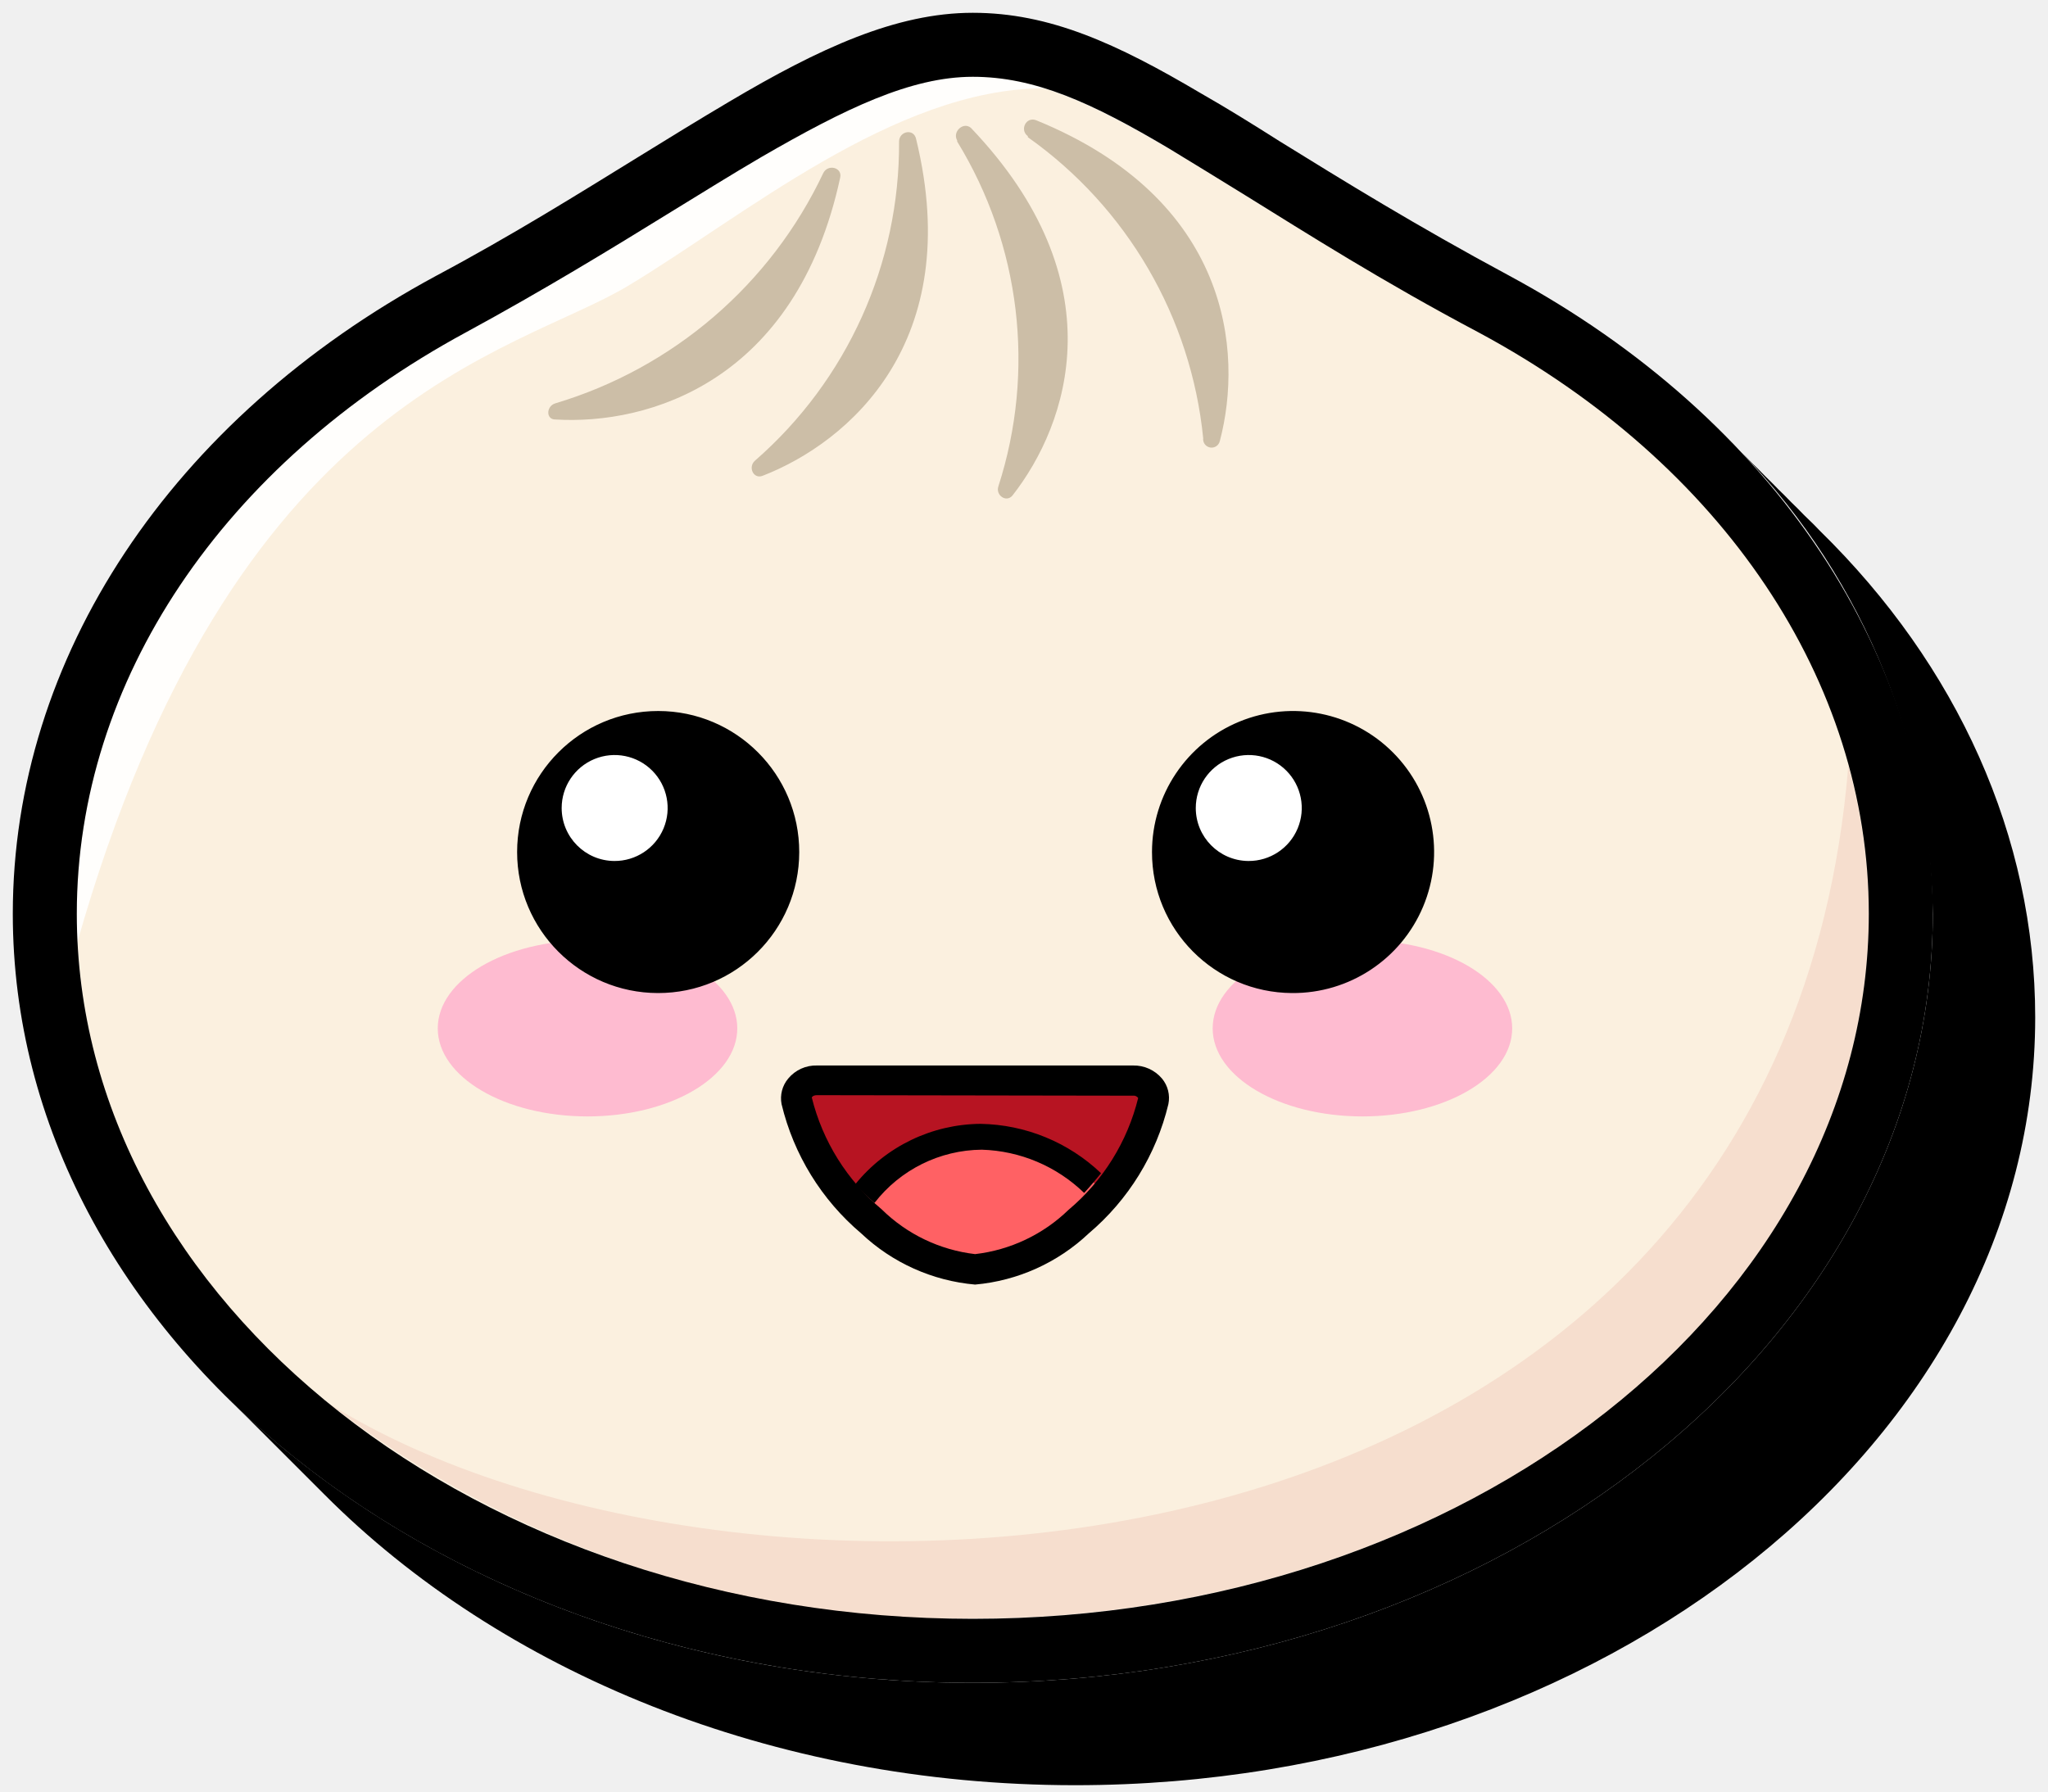
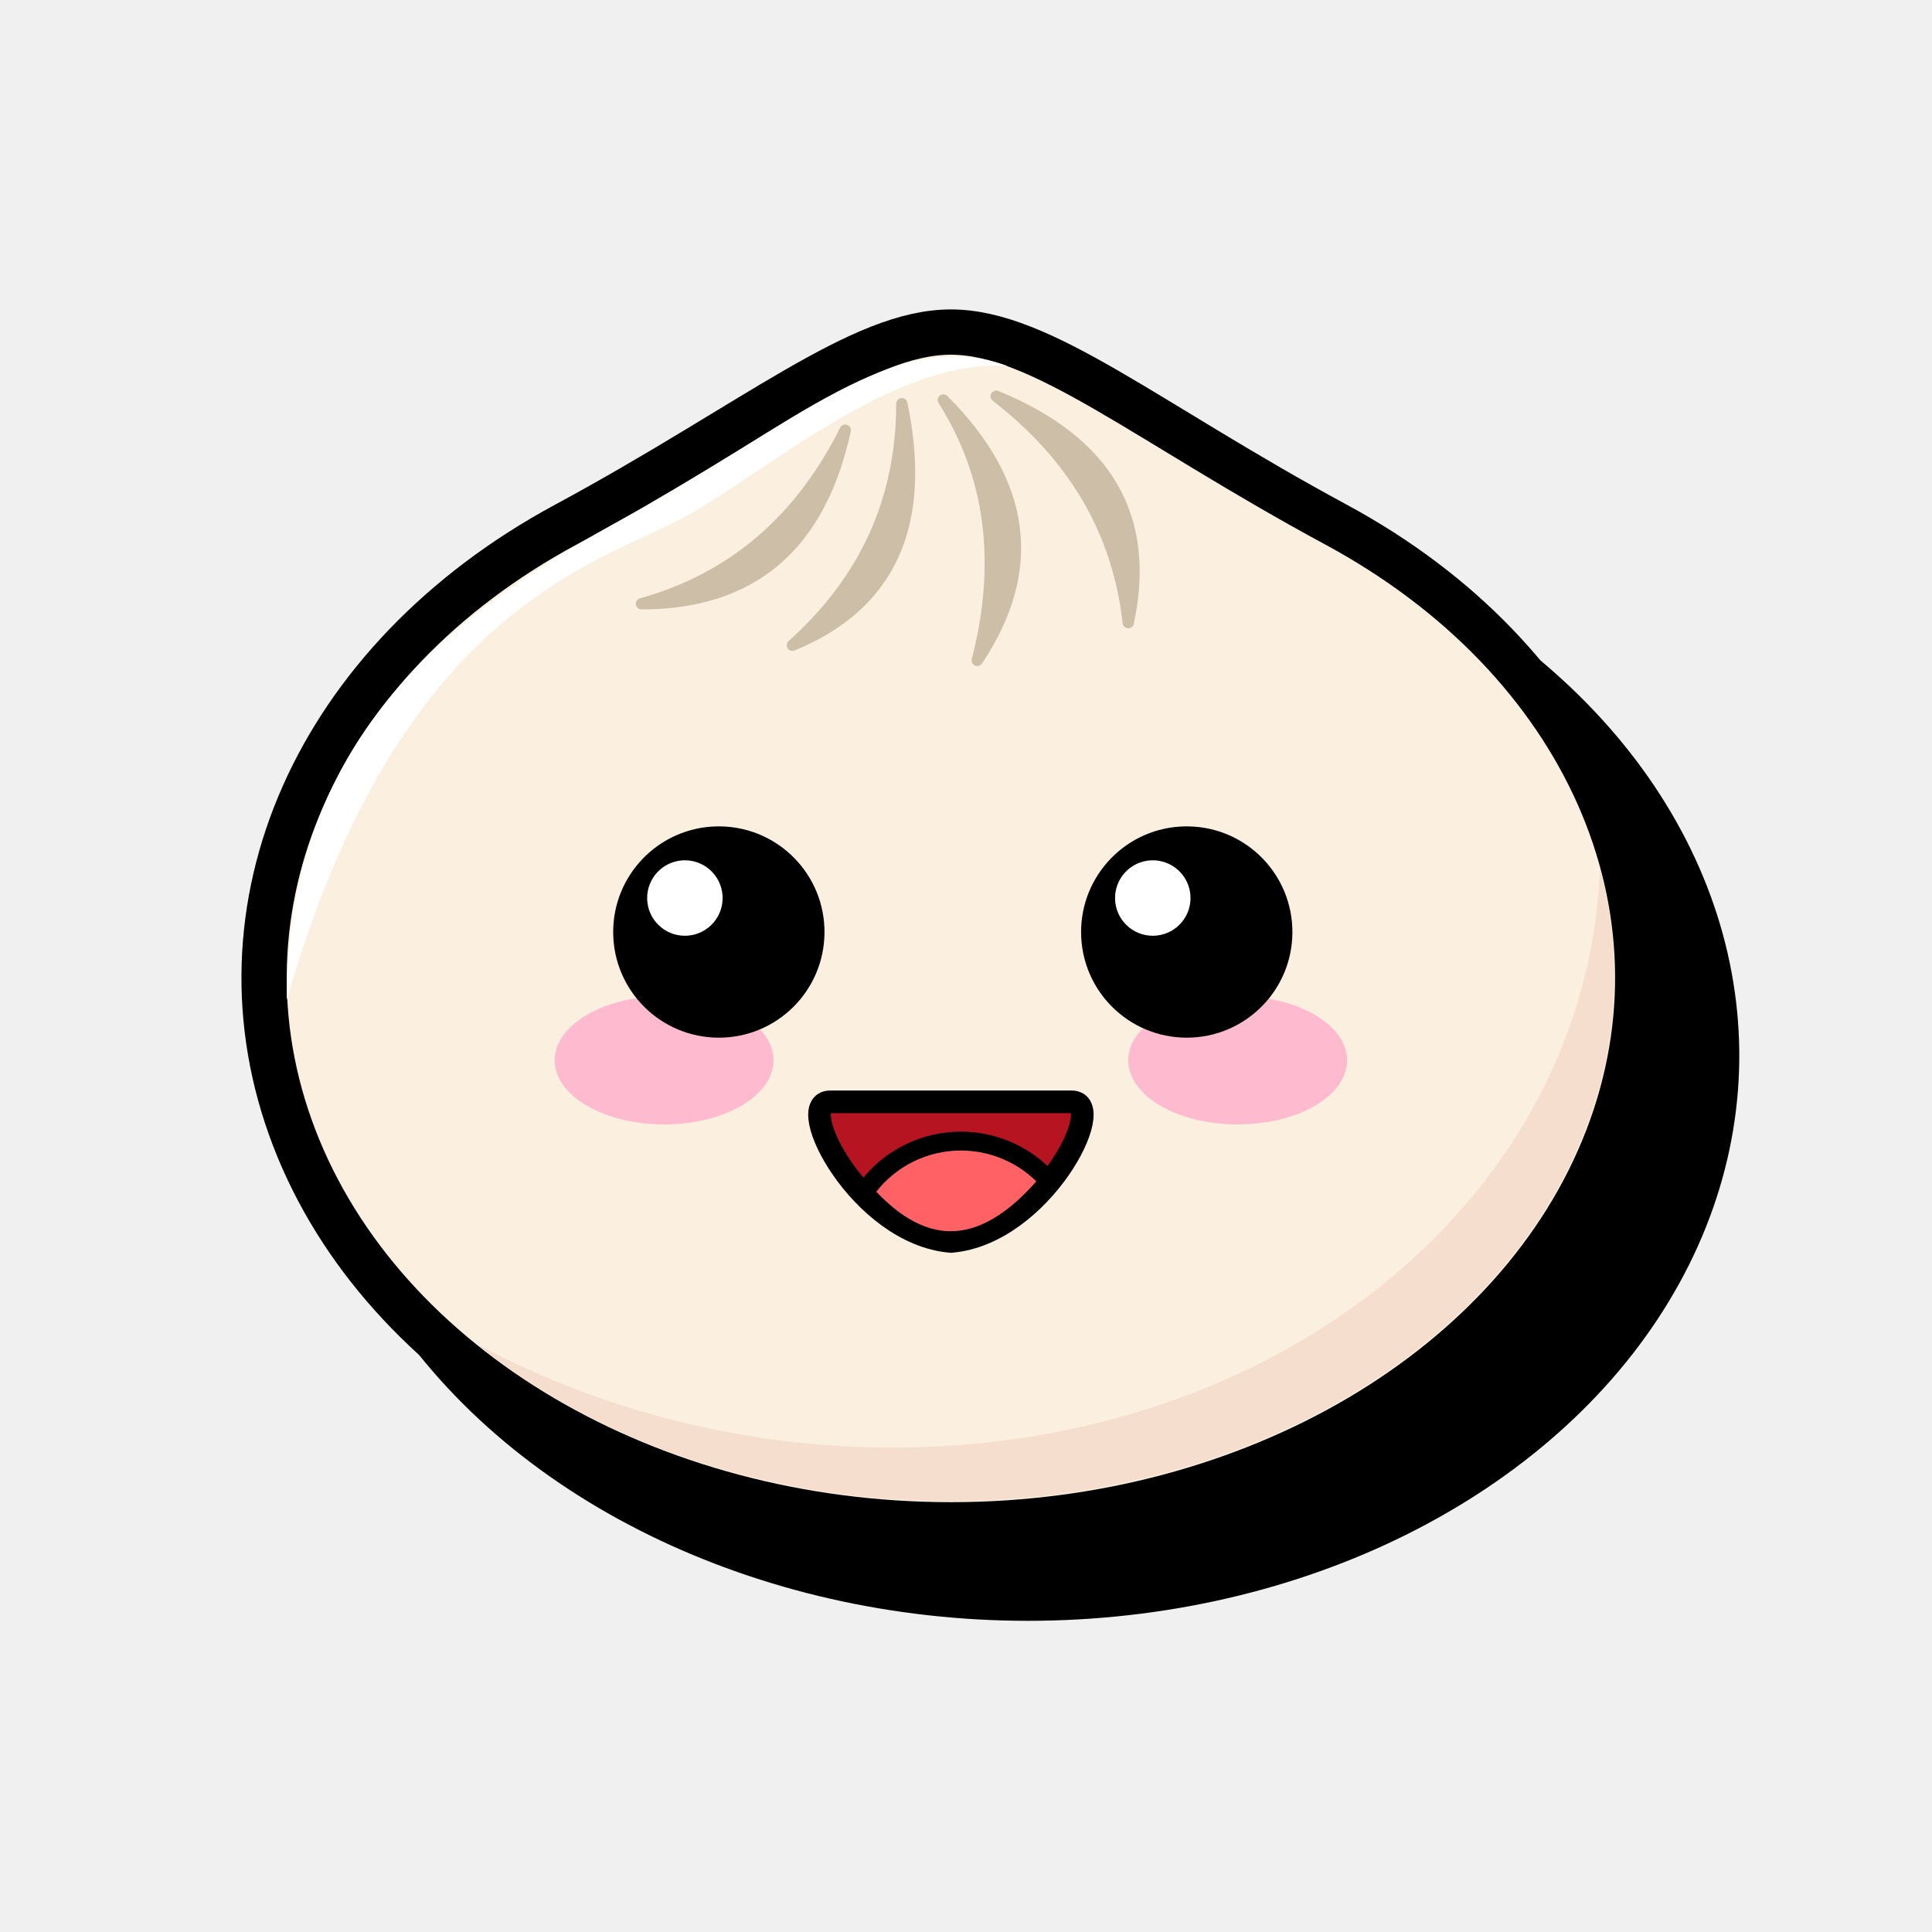
- <svg xmlns="http://www.w3.org/2000/svg" viewBox="0 0 80 70">
-   <path d="M71.09 20.74c-.16-.17-.33-.34-.5-.5s-.33-.34-.5-.5-.33-.34-.5-.5-.33-.34-.5-.5-.33-.34-.5-.5-.33-.34-.5-.5-.33-.34-.5-.5A26.46 26.46 0 0 1 75.5 35.7c0 16.57-16.82 30.05-37.5 30.05-11.58 0-21.94-4.23-28.83-10.86l.5.5.5.5.5.5.5.5.5.5.5.5.5.5C19.55 65.3 30.14 69.75 42 69.75c20.68 0 37.5-13.48 37.5-30 0-7.06-3.04-13.75-8.41-19.01Z" />
-   <path fill="#fbf0df" d="M73 35.7c0 15.21-15.67 27.54-35 27.54S3 50.91 3 35.7C3 26.27 9 17.94 18.22 13S33.18 3 38 3s8.94 4.13 19.78 10C67 17.94 73 26.27 73 35.7Z" />
-   <path fill="#f6dece" d="M73 35.7a21.67 21.67 0 0 0-.8-5.78c-2.73 33.3-43.35 34.9-59.32 24.94A40 40 0 0 0 38 63.24c19.3 0 35-12.35 35-27.54Z" data-name="Bottom Shadow" />
-   <path fill="#fffefc" d="M24.53 11.17C29 8.49 34.94 3.46 40.78 3.45A9.29 9.29 0 0 0 38 3c-2.42 0-5 1.25-8.25 3.13-1.13.66-2.3 1.39-3.54 2.15-2.33 1.44-5 3.07-8 4.7C8.69 18.13 3 26.62 3 35.7v1.19c6.06-21.41 17.07-23.04 21.53-25.72Z" data-name="Light Shine" />
-   <path fill="#ccbea7" fill-rule="evenodd" d="M35.12 5.53A16.41 16.41 0 0 1 29.49 18c-.28.25-.06.73.3.59 3.37-1.31 7.92-5.23 6-13.14-.08-.45-.67-.33-.67.08Zm2.27 0A16.24 16.24 0 0 1 39 19c-.12.35.31.65.55.36 2.19-2.8 4.1-8.36-1.62-14.36-.29-.26-.74.14-.54.49Zm2.76-.17A16.42 16.42 0 0 1 47 17.12a.33.33 0 0 0 .65.11c.92-3.49.4-9.44-7.17-12.53-.4-.16-.66.38-.33.62Zm-18.46 10.4a16.94 16.94 0 0 0 10.47-9c.18-.36.75-.22.66.18-1.73 8-7.52 9.67-11.12 9.45-.38.01-.37-.52-.01-.63Z" />
-   <path d="M38 65.75C17.32 65.75.5 52.27.5 35.7c0-10 6.18-19.33 16.53-24.92 3-1.6 5.57-3.21 7.86-4.62 1.26-.78 2.45-1.51 3.6-2.19C32 1.89 35 .5 38 .5s5.62 1.2 8.9 3.14c1 .57 2 1.19 3.07 1.87 2.49 1.54 5.3 3.28 9 5.27C69.32 16.37 75.5 25.69 75.5 35.7c0 16.57-16.82 30.05-37.5 30.05ZM38 3c-2.42 0-5 1.25-8.25 3.13-1.13.66-2.3 1.39-3.54 2.15-2.33 1.44-5 3.07-8 4.7C8.69 18.13 3 26.62 3 35.7c0 15.19 15.7 27.55 35 27.55S73 50.89 73 35.7c0-9.08-5.69-17.57-15.22-22.7-3.78-2-6.73-3.88-9.12-5.36-1.09-.67-2.09-1.29-3-1.84C42.63 4 40.42 3 38 3Z" />
-   <path fill="#b71422" d="M45.05 43a8.93 8.93 0 0 1-2.92 4.71 6.81 6.81 0 0 1-4 1.88A6.84 6.84 0 0 1 34 47.71 8.93 8.93 0 0 1 31.12 43a.72.72 0 0 1 .8-.81h12.34a.72.72 0 0 1 .79.81Z" data-name="Background" />
-   <path fill="#ff6164" d="M34 47.79a6.91 6.91 0 0 0 4.12 1.9 6.91 6.91 0 0 0 4.11-1.9 10.63 10.63 0 0 0 1-1.07 6.83 6.83 0 0 0-4.9-2.31 6.15 6.15 0 0 0-5 2.78c.23.21.43.41.67.6Z" data-name="Background" />
-   <path d="M34.16 47a5.36 5.36 0 0 1 4.19-2.08 6 6 0 0 1 4 1.69c.23-.25.45-.51.66-.77a7 7 0 0 0-4.71-1.93 6.36 6.36 0 0 0-4.89 2.36 9.53 9.53 0 0 0 .75.73Z" data-name="Outline" />
-   <path d="M38.09 50.19a7.42 7.42 0 0 1-4.45-2 9.52 9.52 0 0 1-3.11-5.05 1.2 1.2 0 0 1 .26-1 1.41 1.41 0 0 1 1.13-.51h12.34a1.44 1.44 0 0 1 1.13.51 1.19 1.19 0 0 1 .25 1 9.52 9.52 0 0 1-3.11 5.05 7.42 7.42 0 0 1-4.44 2Zm-6.17-7.4c-.16 0-.2.07-.21.09a8.29 8.29 0 0 0 2.73 4.37A6.23 6.23 0 0 0 38.09 49a6.28 6.28 0 0 0 3.65-1.73 8.3 8.3 0 0 0 2.72-4.37.21.21 0 0 0-.2-.09Z" data-name="Outline" />
-   <ellipse cx="53.22" cy="40.18" fill="#febbd0" data-name="Right Blush" rx="5.85" ry="3.44" />
-   <ellipse cx="22.95" cy="40.18" fill="#febbd0" data-name="Left Bluch" rx="5.85" ry="3.44" />
-   <path fill-rule="evenodd" d="M25.7 38.8a5.51 5.51 0 1 0-5.5-5.51 5.51 5.51 0 0 0 5.5 5.51Zm24.77 0A5.51 5.51 0 1 0 45 33.29a5.5 5.5 0 0 0 5.47 5.51Z" />
-   <path fill="#fff" fill-rule="evenodd" d="M24 33.64a2.07 2.07 0 1 0-2.06-2.07A2.07 2.07 0 0 0 24 33.64Zm24.77 0a2.07 2.07 0 1 0-2.06-2.07 2.07 2.07 0 0 0 2.04 2.07Z" />
+ <svg xmlns="http://www.w3.org/2000/svg" aria-label="Bun" role="img" viewBox="0 0 512 512">
+   <path d="m0 0H512V512H0" fill="none" />
+   <path d="m150 139c50-27 78-51 102-51s52 24 102 51a182 145 0 11-204 0z" fill="#fbf0df" stroke="#000" stroke-width="12" />
+   <path d="m126 356a199 167 9 00298-126A176 139 0 01126 356" fill="#f6dece" />
+   <path d="m224 114q-18 36-54 46 44 0 54-46zm15-7q0 38-29 64 39-16 29-64zm11-1q19 30 9 69 24-36-9-69zm14-1q31 24 35 60 9-42-35-60z" fill="#ccbea7" stroke="#ccbea7" stroke-width="3" stroke-linejoin="round" />
+   <path d="m175 264a29 17 0 102 0h150a29 17 0 102 0" fill="#febbd0" />
+   <path d="m190 219a28 28 0 101 0h123a28 28 0 101 0m92-45A190 151 1 11111 359q249 122 325-93" />
+   <path d="m76 265c31-108 86-116 109-130s54-40 82-38c-30-11-57 16-101 40s-90 57-90 128m105-37a10 10 0 101 0h123a10 10 0 101 0" fill="#fff" />
+   <g stroke="#000">
+     <path d="M284 292c10 0-8 35-32 37-24-2-42-37-32-37Z" fill="#b71422" stroke-width="6" />
+     <path d="m229 316a31 31 0 0149-3q-25 30-49 3" fill="#ff6164" stroke-width="5" />
+   </g>
</svg>
